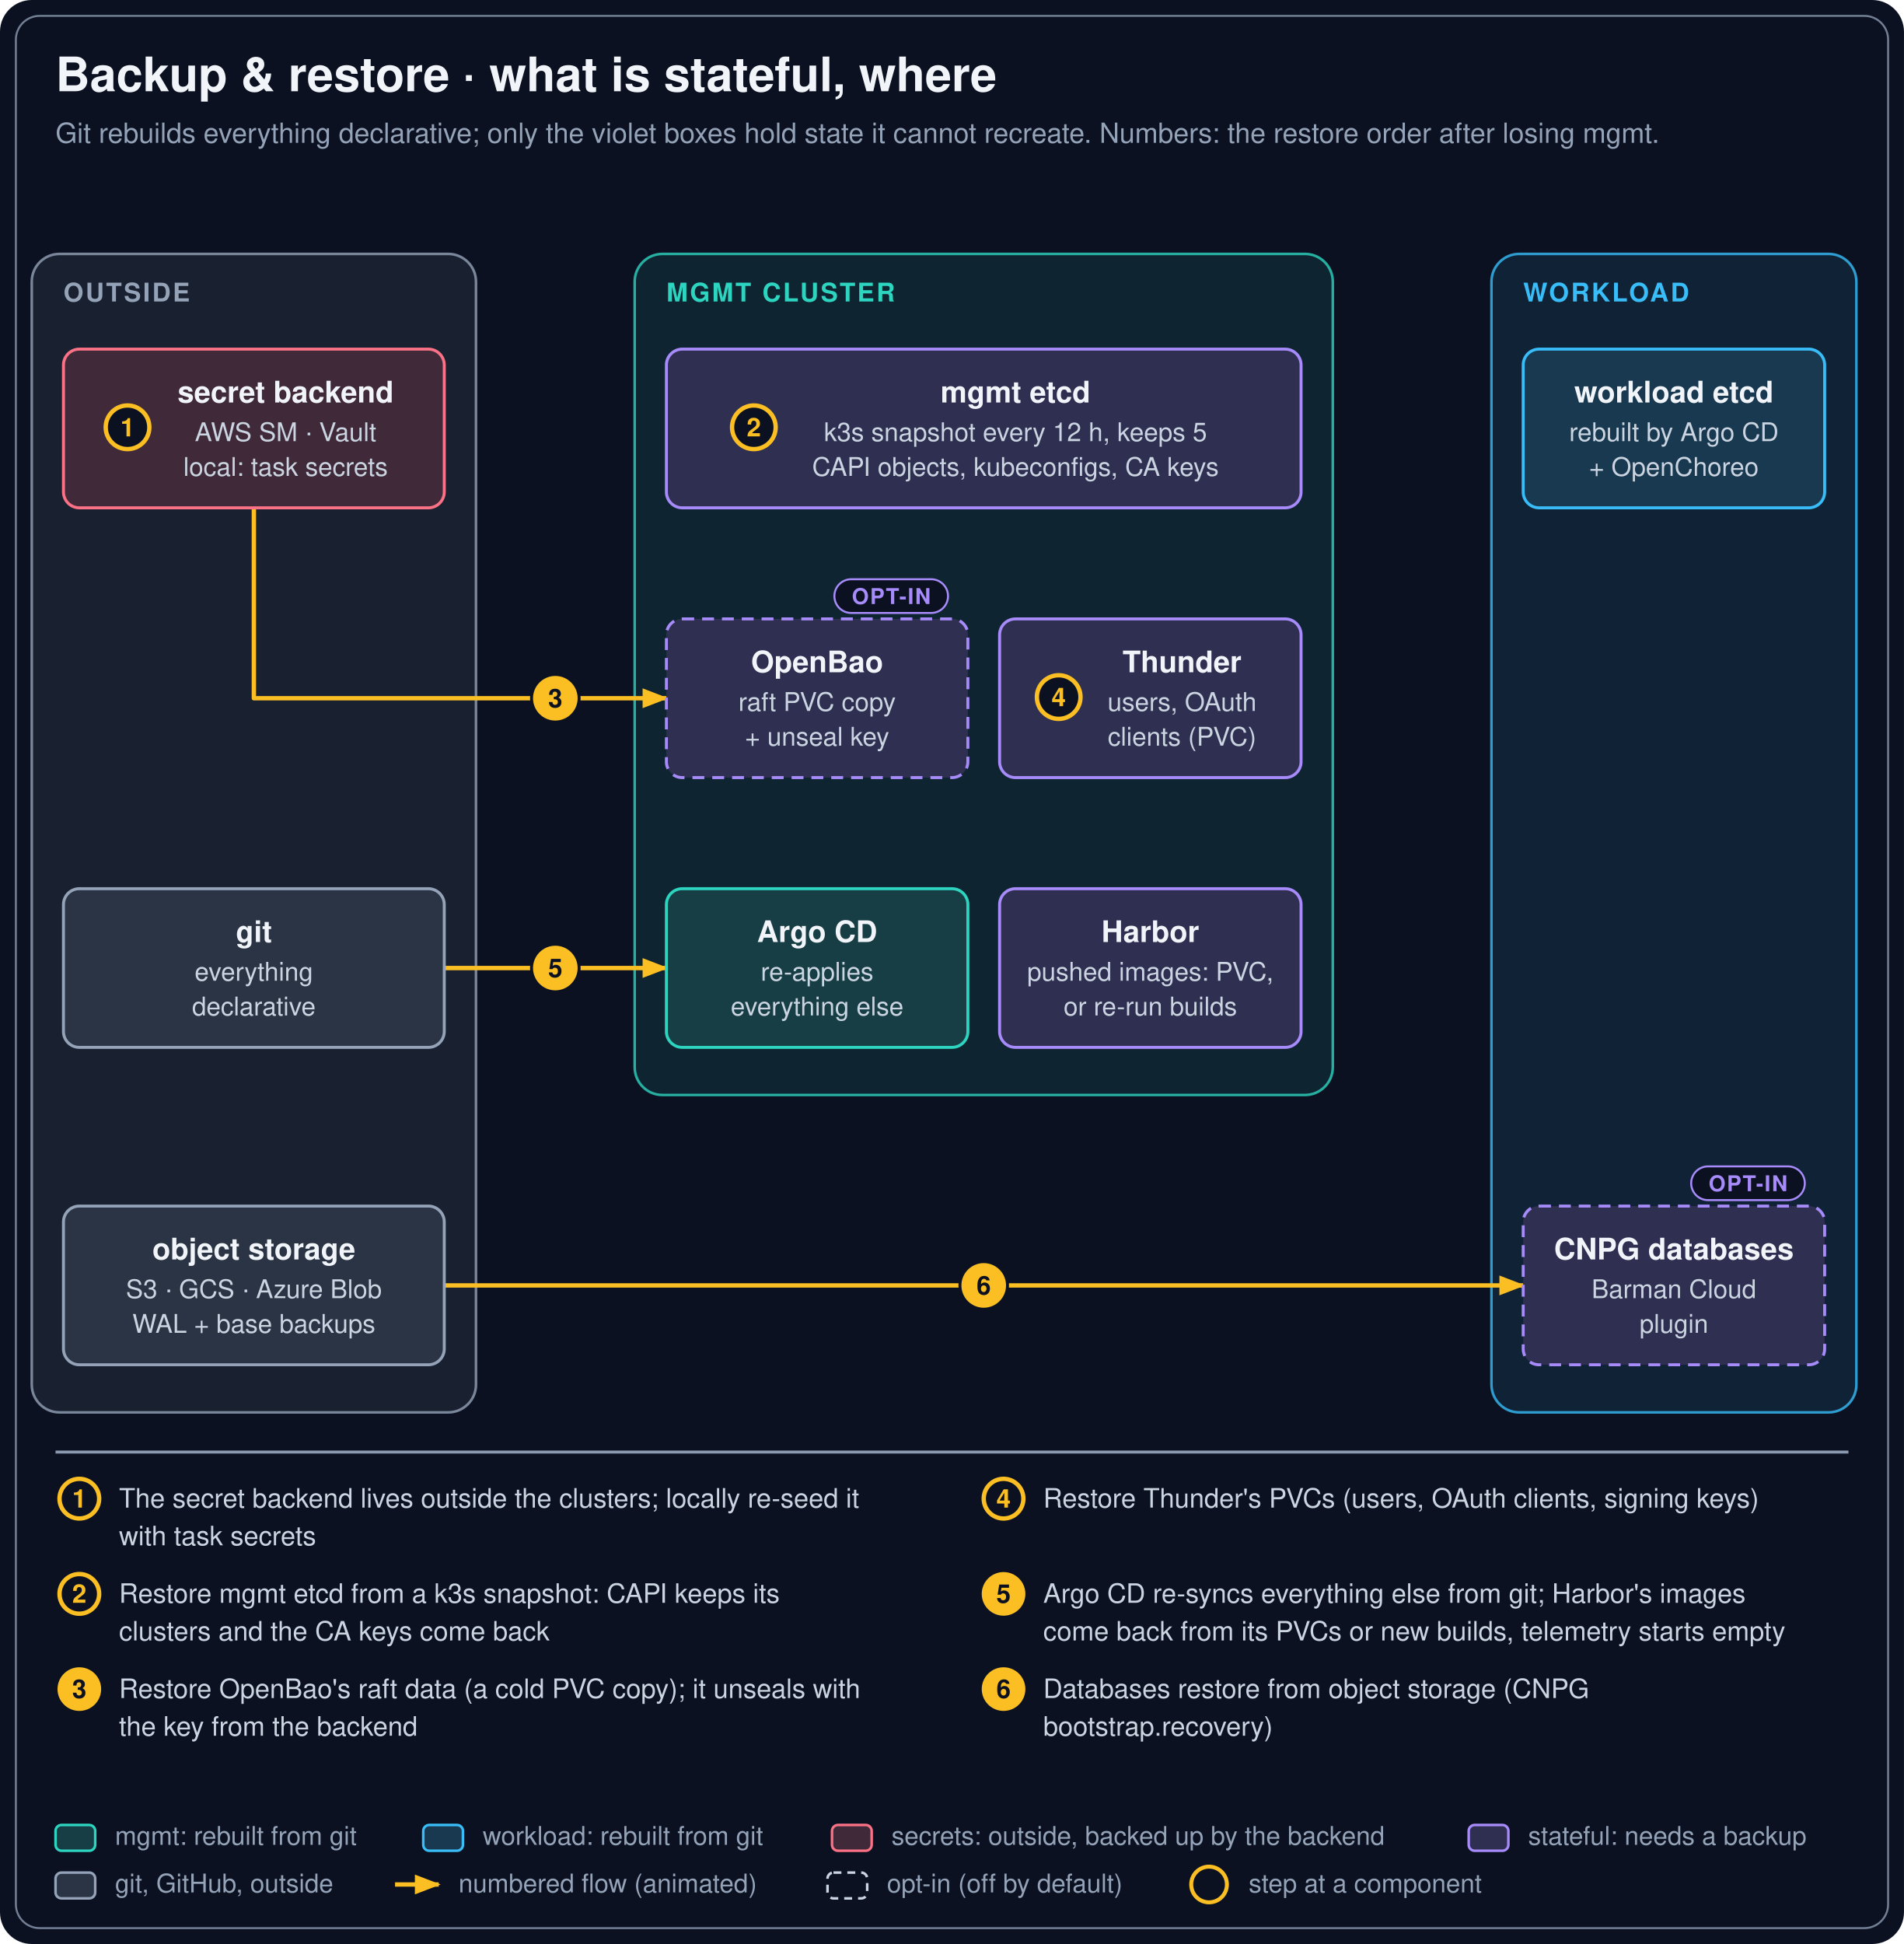
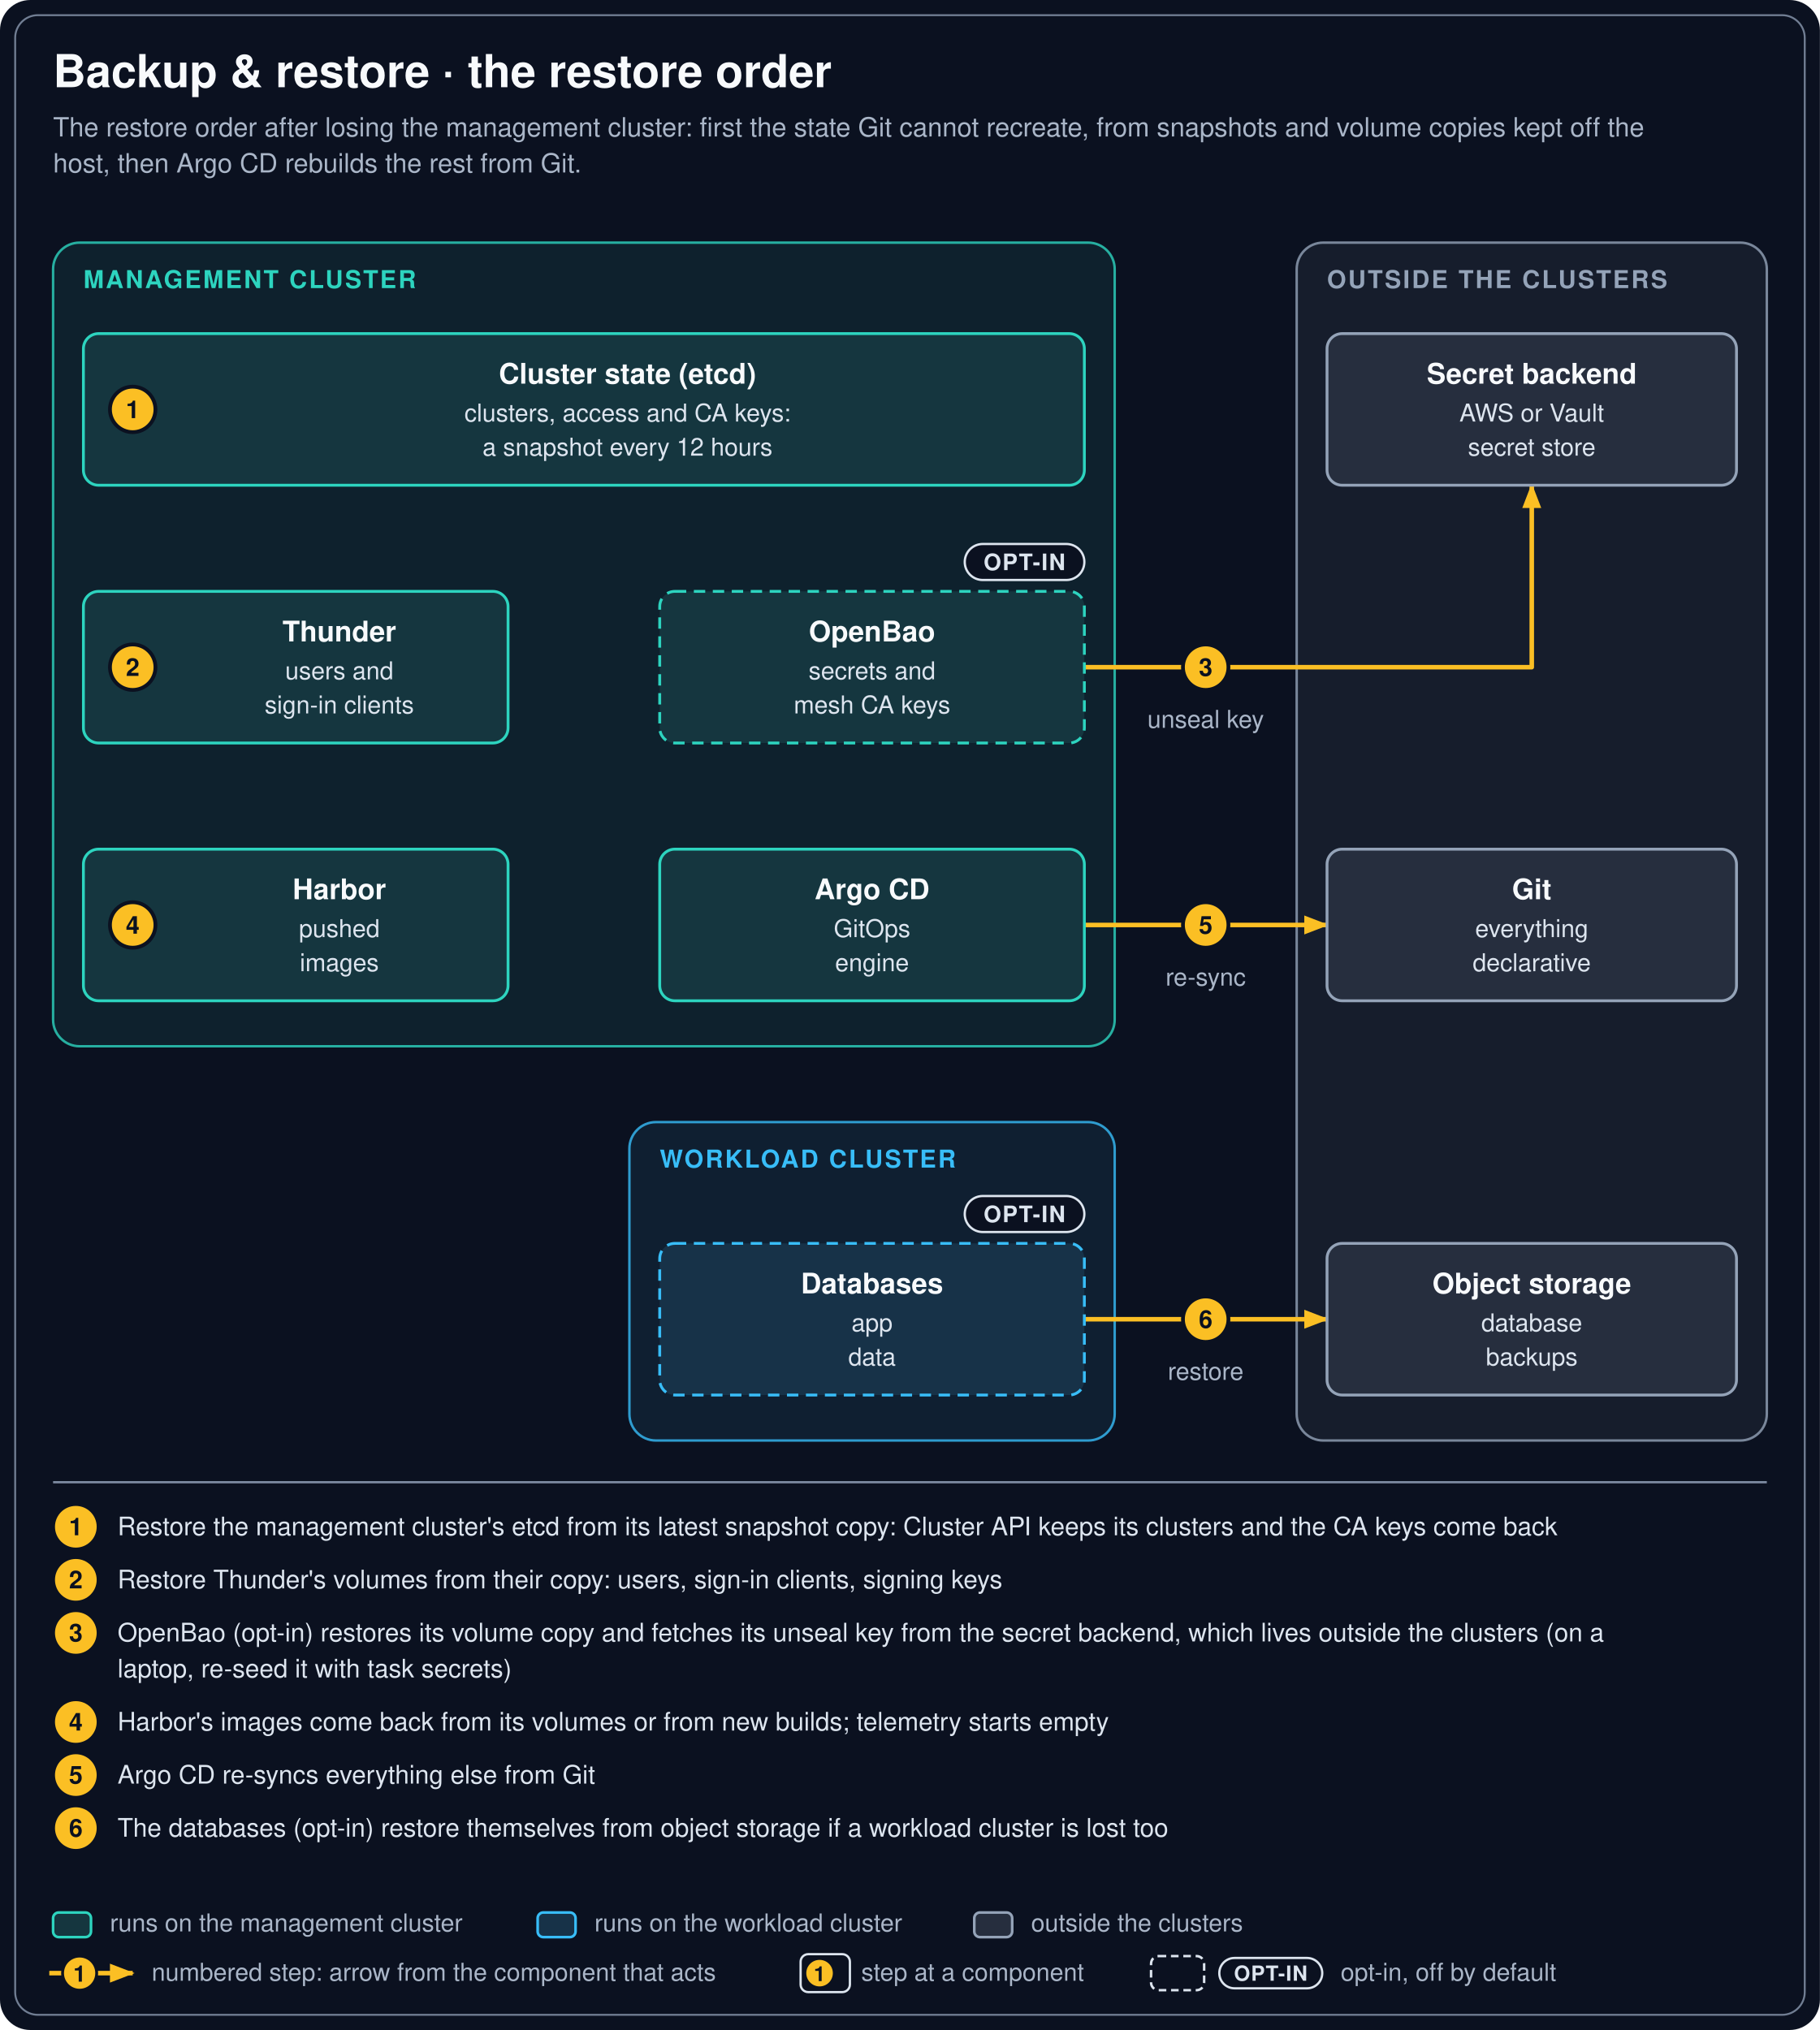
- <svg xmlns="http://www.w3.org/2000/svg" width="960" height="980" viewBox="0 0 960 980" role="img" aria-label="Backup &amp; restore · what is stateful, where">
-   <style>.s{font-family:'Segoe UI','Helvetica Neue',Helvetica,Arial,'Liberation Sans',sans-serif}.m{font-family:'JetBrains Mono',SFMono-Regular,Menlo,Consolas,'Liberation Mono',monospace}.fx{fill:none;stroke-width:3.2;stroke-linecap:round;stroke-dasharray:4 10;opacity:0;animation:fxdash .9s linear infinite,fxseq 9.10s linear infinite both}@keyframes fxdash{to{stroke-dashoffset:-14}}@keyframes fxseq{0%{opacity:0}3%{opacity:1}29.0%{opacity:1}34.0%{opacity:0}100%{opacity:0}}@media (prefers-reduced-motion:reduce){.fx{animation:none;opacity:0}}</style>
+ <svg xmlns="http://www.w3.org/2000/svg" width="960" height="1071" viewBox="0 0 960 1071" role="img" aria-label="Backup &amp; restore · the restore order">
+   <style>.s{font-family:'Segoe UI','Helvetica Neue',Helvetica,Arial,'Liberation Sans',sans-serif}.m{font-family:'JetBrains Mono',SFMono-Regular,Menlo,Consolas,'Liberation Mono',monospace}.fx{fill:none;stroke-width:3.4;stroke-linecap:round;stroke-dasharray:4 10;opacity:0;animation:fxdash .9s linear infinite,fxseq 9.10s linear infinite both}@keyframes fxdash{to{stroke-dashoffset:-14}}@keyframes fxseq{0%{opacity:0}3%{opacity:1}29.0%{opacity:1}34.0%{opacity:0}100%{opacity:0}}@media (prefers-reduced-motion:reduce){.fx{animation:none;opacity:0}}</style>
  <defs>
    <marker id="ahfbbf24" markerWidth="13" markerHeight="10" refX="12" refY="5" orient="auto" markerUnits="userSpaceOnUse">
      <path d="M0,0 L13,5 L0,10 z" fill="#fbbf24" />
    </marker>
+     <marker id="asfbbf24" markerWidth="13" markerHeight="10" refX="1" refY="5" orient="auto" markerUnits="userSpaceOnUse">
+       <path d="M13,0 L0,5 L13,10 z" fill="#fbbf24" />
+     </marker>
  </defs>
-   <rect width="960" height="980" rx="16" fill="#0b1120" />
-   <rect x="8" y="8" width="944" height="964" rx="12" fill="none" stroke="#8b9ab0" stroke-opacity=".8" />
-   <rect x="16" y="128" width="224" height="584" rx="14" fill="#19202f" stroke="#94a3b8" stroke-opacity=".8" stroke-width="1.3" />
-   <text class="s" x="32.0" y="152.0" font-size="13" fill="#94a3b8" font-weight="700" letter-spacing="1.0">OUTSIDE</text>
-   <rect x="320" y="128" width="352" height="424" rx="14" fill="#0e2430" stroke="#2dd4bf" stroke-opacity=".8" stroke-width="1.3" />
-   <text class="s" x="336.0" y="152.0" font-size="13" fill="#2dd4bf" font-weight="700" letter-spacing="1.0">MGMT CLUSTER</text>
-   <rect x="752" y="128" width="184" height="584" rx="14" fill="#102236" stroke="#38bdf8" stroke-opacity=".8" stroke-width="1.3" />
-   <text class="s" x="768.0" y="152.0" font-size="13" fill="#38bdf8" font-weight="700" letter-spacing="1.0">WORKLOAD</text>
-   <path d="M 128.0 256.0 L 128.0 352.0 L 336.0 352.0" fill="none" stroke="#fbbf24" stroke-width="2.2" stroke-linejoin="round" marker-end="url(#ahfbbf24)" />
-   <path d="M 224.0 488.0 L 336.0 488.0" fill="none" stroke="#fbbf24" stroke-width="2.2" stroke-linejoin="round" marker-end="url(#ahfbbf24)" />
-   <path d="M 224.0 648.0 L 768.0 648.0" fill="none" stroke="#fbbf24" stroke-width="2.2" stroke-linejoin="round" marker-end="url(#ahfbbf24)" />
-   <path class="fx" d="M 128.0 256.0 L 128.0 352.0 L 336.0 352.0" stroke="#fde5a7" style="animation-delay:0s,2.20s" />
-   <path class="fx" d="M 224.0 488.0 L 336.0 488.0" stroke="#fde5a7" style="animation-delay:0s,4.40s" />
-   <path class="fx" d="M 224.0 648.0 L 768.0 648.0" stroke="#fde5a7" style="animation-delay:0s,5.50s" />
-   <rect x="32" y="176" width="192" height="80" rx="8" fill="#402a3a" stroke="#fb7185" stroke-width="1.5" />
-   <text class="s" x="144.0" y="202.9" font-size="15" fill="#f1f5f9" font-weight="600" text-anchor="middle">secret backend</text>
-   <text class="s" x="144.0" y="222.4" font-size="13" fill="#cbd5e1" text-anchor="middle">AWS SM · Vault</text>
-   <text class="s" x="144.0" y="239.9" font-size="13" fill="#cbd5e1" text-anchor="middle">local: task secrets</text>
-   <rect x="32" y="448" width="192" height="80" rx="8" fill="#2b3444" stroke="#94a3b8" stroke-width="1.5" />
-   <text class="s" x="128.0" y="474.9" font-size="15" fill="#f1f5f9" font-weight="600" text-anchor="middle">git</text>
-   <text class="s" x="128.0" y="494.4" font-size="13" fill="#cbd5e1" text-anchor="middle">everything</text>
-   <text class="s" x="128.0" y="511.9" font-size="13" fill="#cbd5e1" text-anchor="middle">declarative</text>
-   <rect x="32" y="608" width="192" height="80" rx="8" fill="#2b3444" stroke="#94a3b8" stroke-width="1.5" />
-   <text class="s" x="128.0" y="634.9" font-size="15" fill="#f1f5f9" font-weight="600" text-anchor="middle">object storage</text>
-   <text class="s" x="128.0" y="654.4" font-size="13" fill="#cbd5e1" text-anchor="middle">S3 · GCS · Azure Blob</text>
-   <text class="s" x="128.0" y="671.9" font-size="13" fill="#cbd5e1" text-anchor="middle">WAL + base backups</text>
-   <rect x="336" y="176" width="320" height="80" rx="8" fill="#2f2f51" stroke="#a78bfa" stroke-width="1.5" />
-   <text class="s" x="512.0" y="202.9" font-size="15" fill="#f1f5f9" font-weight="600" text-anchor="middle">mgmt etcd</text>
-   <text class="s" x="512.0" y="222.4" font-size="13" fill="#cbd5e1" text-anchor="middle">k3s snapshot every 12 h, keeps 5</text>
-   <text class="s" x="512.0" y="239.9" font-size="13" fill="#cbd5e1" text-anchor="middle">CAPI objects, kubeconfigs, CA keys</text>
-   <rect x="336" y="312" width="152" height="80" rx="8" fill="#2f2f51" stroke="#a78bfa" stroke-width="1.5" stroke-dasharray="6 4" />
-   <text class="s" x="412.0" y="338.9" font-size="15" fill="#f1f5f9" font-weight="600" text-anchor="middle">OpenBao</text>
-   <text class="s" x="412.0" y="358.4" font-size="13" fill="#cbd5e1" text-anchor="middle">raft PVC copy</text>
-   <text class="s" x="412.0" y="375.9" font-size="13" fill="#cbd5e1" text-anchor="middle">+ unseal key</text>
-   <rect x="420.7" y="292" width="57.3" height="17" rx="8.5" fill="#0b1120" stroke="#a78bfa" stroke-width="1" />
-   <text class="s" x="449.4" y="304.5" font-size="11" font-weight="700" fill="#a78bfa" text-anchor="middle" letter-spacing="0.6">OPT-IN</text>
-   <rect x="504" y="312" width="152" height="80" rx="8" fill="#2f2f51" stroke="#a78bfa" stroke-width="1.5" />
-   <text class="s" x="596.0" y="338.9" font-size="15" fill="#f1f5f9" font-weight="600" text-anchor="middle">Thunder</text>
-   <text class="s" x="596.0" y="358.4" font-size="13" fill="#cbd5e1" text-anchor="middle">users, OAuth</text>
-   <text class="s" x="596.0" y="375.9" font-size="13" fill="#cbd5e1" text-anchor="middle">clients (PVC)</text>
-   <rect x="336" y="448" width="152" height="80" rx="8" fill="#173e45" stroke="#2dd4bf" stroke-width="1.5" />
-   <text class="s" x="412.0" y="474.9" font-size="15" fill="#f1f5f9" font-weight="600" text-anchor="middle">Argo CD</text>
-   <text class="s" x="412.0" y="494.4" font-size="13" fill="#cbd5e1" text-anchor="middle">re-applies</text>
-   <text class="s" x="412.0" y="511.9" font-size="13" fill="#cbd5e1" text-anchor="middle">everything else</text>
-   <rect x="504" y="448" width="152" height="80" rx="8" fill="#2f2f51" stroke="#a78bfa" stroke-width="1.5" />
-   <text class="s" x="580.0" y="474.9" font-size="15" fill="#f1f5f9" font-weight="600" text-anchor="middle">Harbor</text>
-   <text class="s" x="580.0" y="494.4" font-size="13" fill="#cbd5e1" text-anchor="middle">pushed images: PVC,</text>
-   <text class="s" x="580.0" y="511.9" font-size="13" fill="#cbd5e1" text-anchor="middle">or re-run builds</text>
-   <rect x="768" y="176" width="152" height="80" rx="8" fill="#193951" stroke="#38bdf8" stroke-width="1.5" />
-   <text class="s" x="844.0" y="202.9" font-size="15" fill="#f1f5f9" font-weight="600" text-anchor="middle">workload etcd</text>
-   <text class="s" x="844.0" y="222.4" font-size="13" fill="#cbd5e1" text-anchor="middle">rebuilt by Argo CD</text>
-   <text class="s" x="844.0" y="239.9" font-size="13" fill="#cbd5e1" text-anchor="middle">+ OpenChoreo</text>
-   <rect x="768" y="608" width="152" height="80" rx="8" fill="#2f2f51" stroke="#a78bfa" stroke-width="1.5" stroke-dasharray="6 4" />
-   <text class="s" x="844.0" y="634.9" font-size="15" fill="#f1f5f9" font-weight="600" text-anchor="middle">CNPG databases</text>
-   <text class="s" x="844.0" y="654.4" font-size="13" fill="#cbd5e1" text-anchor="middle">Barman Cloud</text>
-   <text class="s" x="844.0" y="671.9" font-size="13" fill="#cbd5e1" text-anchor="middle">plugin</text>
-   <rect x="852.7" y="588" width="57.3" height="17" rx="8.5" fill="#0b1120" stroke="#a78bfa" stroke-width="1" />
-   <text class="s" x="881.4" y="600.5" font-size="11" font-weight="700" fill="#a78bfa" text-anchor="middle" letter-spacing="0.6">OPT-IN</text>
-   <text class="s" x="28.0" y="46.0" font-size="24" fill="#f1f5f9" font-weight="700">Backup &amp; restore · what is stateful, where</text>
-   <text class="s" x="28.0" y="72.0" font-size="14" fill="#94a3b8">Git rebuilds everything declarative; only the violet boxes hold state it cannot recreate. Numbers: the restore order after losing mgmt.</text>
-   <circle cx="64.3" cy="215.4" r="11" fill="#0b1120" stroke="#fbbf24" stroke-width="2.2" />
-   <text class="s" x="64.3" y="220.0" font-size="13" font-weight="700" fill="#fbbf24" text-anchor="middle">1</text>
-   <circle cx="380.1" cy="215.4" r="11" fill="#0b1120" stroke="#fbbf24" stroke-width="2.2" />
-   <text class="s" x="380.1" y="220.0" font-size="13" font-weight="700" fill="#fbbf24" text-anchor="middle">2</text>
-   <circle cx="533.8" cy="351.4" r="11" fill="#0b1120" stroke="#fbbf24" stroke-width="2.2" />
-   <text class="s" x="533.8" y="356.0" font-size="13" font-weight="700" fill="#fbbf24" text-anchor="middle">4</text>
-   <circle cx="280.0" cy="352.0" r="12" fill="#fbbf24" stroke="#0b1120" stroke-width="1.5" />
-   <text class="s" x="280.0" y="356.6" font-size="13" font-weight="700" fill="#0b1120" text-anchor="middle">3</text>
-   <circle cx="280.0" cy="488.0" r="12" fill="#fbbf24" stroke="#0b1120" stroke-width="1.5" />
-   <text class="s" x="280.0" y="492.6" font-size="13" font-weight="700" fill="#0b1120" text-anchor="middle">5</text>
-   <circle cx="496.0" cy="648.0" r="12" fill="#fbbf24" stroke="#0b1120" stroke-width="1.5" />
-   <text class="s" x="496.0" y="652.6" font-size="13" font-weight="700" fill="#0b1120" text-anchor="middle">6</text>
-   <line x1="28" y1="732" x2="932" y2="732" stroke="#8b9ab0" stroke-width="1.5" />
-   <circle cx="40.0" cy="755.5" r="10" fill="#0b1120" stroke="#fbbf24" stroke-width="2.2" />
-   <text class="s" x="40.0" y="760" font-size="13" font-weight="700" fill="#fbbf24" text-anchor="middle">1</text>
-   <text class="s" x="60.0" y="760.0" font-size="13.5" fill="#cbd5e1">The secret backend lives outside the clusters; locally re-seed it</text>
-   <text class="s" x="60.0" y="779.0" font-size="13.5" fill="#cbd5e1">with task secrets</text>
-   <circle cx="506.0" cy="755.5" r="10" fill="#0b1120" stroke="#fbbf24" stroke-width="2.2" />
-   <text class="s" x="506.0" y="760" font-size="13" font-weight="700" fill="#fbbf24" text-anchor="middle">4</text>
-   <text class="s" x="526.0" y="760.0" font-size="13.5" fill="#cbd5e1">Restore Thunder's PVCs (users, OAuth clients, signing keys)</text>
-   <circle cx="40.0" cy="803.5" r="10" fill="#0b1120" stroke="#fbbf24" stroke-width="2.2" />
-   <text class="s" x="40.0" y="808" font-size="13" font-weight="700" fill="#fbbf24" text-anchor="middle">2</text>
-   <text class="s" x="60.0" y="808.0" font-size="13.5" fill="#cbd5e1">Restore mgmt etcd from a k3s snapshot: CAPI keeps its</text>
-   <text class="s" x="60.0" y="827.0" font-size="13.5" fill="#cbd5e1">clusters and the CA keys come back</text>
-   <circle cx="506.0" cy="803.5" r="11" fill="#fbbf24" />
-   <text class="s" x="506.0" y="808" font-size="13" font-weight="700" fill="#0b1120" text-anchor="middle">5</text>
-   <text class="s" x="526.0" y="808.0" font-size="13.5" fill="#cbd5e1">Argo CD re-syncs everything else from git; Harbor's images</text>
-   <text class="s" x="526.0" y="827.0" font-size="13.5" fill="#cbd5e1">come back from its PVCs or new builds, telemetry starts empty</text>
-   <circle cx="40.0" cy="851.5" r="11" fill="#fbbf24" />
-   <text class="s" x="40.0" y="856" font-size="13" font-weight="700" fill="#0b1120" text-anchor="middle">3</text>
-   <text class="s" x="60.0" y="856.0" font-size="13.5" fill="#cbd5e1">Restore OpenBao's raft data (a cold PVC copy); it unseals with</text>
-   <text class="s" x="60.0" y="875.0" font-size="13.5" fill="#cbd5e1">the key from the backend</text>
-   <circle cx="506.0" cy="851.5" r="11" fill="#fbbf24" />
-   <text class="s" x="506.0" y="856" font-size="13" font-weight="700" fill="#0b1120" text-anchor="middle">6</text>
-   <text class="s" x="526.0" y="856.0" font-size="13.5" fill="#cbd5e1">Databases restore from object storage (CNPG</text>
-   <text class="s" x="526.0" y="875.0" font-size="13.5" fill="#cbd5e1">bootstrap.recovery)</text>
-   <rect x="28" y="920" width="20" height="13" rx="3" fill="#173e45" stroke="#2dd4bf" stroke-width="1.3" />
-   <text class="s" x="58.0" y="930.0" font-size="13" fill="#94a3b8">mgmt: rebuilt from git</text>
-   <rect x="213.408" y="920" width="20" height="13" rx="3" fill="#193951" stroke="#38bdf8" stroke-width="1.3" />
-   <text class="s" x="243.4" y="930.0" font-size="13" fill="#94a3b8">workload: rebuilt from git</text>
-   <rect x="419.5" y="920" width="20" height="13" rx="3" fill="#402a3a" stroke="#fb7185" stroke-width="1.3" />
-   <text class="s" x="449.5" y="930.0" font-size="13" fill="#94a3b8">secrets: outside, backed up by the backend</text>
-   <rect x="740.53" y="920" width="20" height="13" rx="3" fill="#2f2f51" stroke="#a78bfa" stroke-width="1.3" />
-   <text class="s" x="770.5" y="930.0" font-size="13" fill="#94a3b8">stateful: needs a backup</text>
-   <rect x="28" y="944" width="20" height="13" rx="3" fill="#2b3444" stroke="#94a3b8" stroke-width="1.3" />
-   <text class="s" x="58.0" y="954.0" font-size="13" fill="#94a3b8">git, GitHub, outside</text>
-   <path d="M 199.185 950 L 221.185 950" stroke="#fbbf24" stroke-width="2.2" marker-end="url(#ahfbbf24)" />
-   <path class="fx" d="M 199.185 950 L 221.185 950" stroke="#fde5a7" style="animation-delay:0s,0.00s" />
-   <text class="s" x="231.2" y="954.0" font-size="13" fill="#94a3b8">numbered flow (animated)</text>
-   <rect x="417.24" y="944" width="20" height="13" rx="3" fill="none" stroke="#cbd5e1" stroke-width="1.3" stroke-dasharray="4 3" />
-   <text class="s" x="447.2" y="954.0" font-size="13" fill="#94a3b8">opt-in (off by default)</text>
-   <circle cx="609.616" cy="950" r="9" fill="#0b1120" stroke="#fbbf24" stroke-width="2" />
-   <text class="s" x="629.6" y="954.0" font-size="13" fill="#94a3b8">step at a component</text>
+   <rect width="960" height="1071" rx="16" fill="#0b1120" />
+   <rect x="8" y="8" width="944" height="1055" rx="12" fill="none" stroke="#8b9ab0" stroke-opacity=".8" />
+   <rect x="28" y="128" width="560" height="424" rx="14" fill="#0e212d" stroke="#2dd4bf" stroke-opacity=".8" stroke-width="1.3" />
+   <text class="s" x="44.0" y="152.0" font-size="13" fill="#2dd4bf" font-weight="700" letter-spacing="1.0">MANAGEMENT CLUSTER</text>
+   <rect x="332" y="592" width="256" height="168" rx="14" fill="#0f1f31" stroke="#38bdf8" stroke-opacity=".8" stroke-width="1.3" />
+   <text class="s" x="348.0" y="616.0" font-size="13" fill="#38bdf8" font-weight="700" letter-spacing="1.0">WORKLOAD CLUSTER</text>
+   <rect x="684" y="128" width="248" height="632" rx="14" fill="#161d2c" stroke="#94a3b8" stroke-opacity=".8" stroke-width="1.3" />
+   <text class="s" x="700.0" y="152.0" font-size="13" fill="#94a3b8" font-weight="700" letter-spacing="1.0">OUTSIDE THE CLUSTERS</text>
+   <path d="M 572.0 352.0 L 808.0 352.0 L 808.0 256.0" fill="none" stroke="#fbbf24" stroke-width="2.4" stroke-linejoin="round" marker-end="url(#ahfbbf24)" />
+   <path d="M 572.0 488.0 L 700.0 488.0" fill="none" stroke="#fbbf24" stroke-width="2.4" stroke-linejoin="round" marker-end="url(#ahfbbf24)" />
+   <path d="M 572.0 696.0 L 700.0 696.0" fill="none" stroke="#fbbf24" stroke-width="2.4" stroke-linejoin="round" marker-end="url(#ahfbbf24)" />
+   <path class="fx" d="M 572.0 352.0 L 808.0 352.0 L 808.0 256.0" stroke="#fde5a7" style="animation-delay:0s,2.20s" />
+   <path class="fx" d="M 572.0 488.0 L 700.0 488.0" stroke="#fde5a7" style="animation-delay:0s,4.40s" />
+   <path class="fx" d="M 572.0 696.0 L 700.0 696.0" stroke="#fde5a7" style="animation-delay:0s,5.50s" />
+   <rect x="44" y="176" width="528" height="80" rx="8" fill="#15363f" stroke="#2dd4bf" stroke-width="1.5" />
+   <text class="s" x="331.0" y="202.4" font-size="15" fill="#f8fafc" font-weight="600" text-anchor="middle">Cluster state (etcd)</text>
+   <text class="s" x="331.0" y="222.4" font-size="13" fill="#dde5ef" text-anchor="middle">clusters, access and CA keys:</text>
+   <text class="s" x="331.0" y="240.4" font-size="13" fill="#dde5ef" text-anchor="middle">a snapshot every 12 hours</text>
+   <rect x="700" y="176" width="216" height="80" rx="8" fill="#262e3e" stroke="#94a3b8" stroke-width="1.5" />
+   <text class="s" x="808.0" y="202.4" font-size="15" fill="#f8fafc" font-weight="600" text-anchor="middle">Secret backend</text>
+   <text class="s" x="808.0" y="222.4" font-size="13" fill="#dde5ef" text-anchor="middle">AWS or Vault</text>
+   <text class="s" x="808.0" y="240.4" font-size="13" fill="#dde5ef" text-anchor="middle">secret store</text>
+   <rect x="44" y="312" width="224" height="80" rx="8" fill="#15363f" stroke="#2dd4bf" stroke-width="1.5" />
+   <text class="s" x="179.0" y="338.4" font-size="15" fill="#f8fafc" font-weight="600" text-anchor="middle">Thunder</text>
+   <text class="s" x="179.0" y="358.4" font-size="13" fill="#dde5ef" text-anchor="middle">users and</text>
+   <text class="s" x="179.0" y="376.4" font-size="13" fill="#dde5ef" text-anchor="middle">sign-in clients</text>
+   <rect x="348" y="312" width="224" height="80" rx="8" fill="#15363f" stroke="#2dd4bf" stroke-width="1.5" stroke-dasharray="6 4" />
+   <text class="s" x="460.0" y="338.4" font-size="15" fill="#f8fafc" font-weight="600" text-anchor="middle">OpenBao</text>
+   <text class="s" x="460.0" y="358.4" font-size="13" fill="#dde5ef" text-anchor="middle">secrets and</text>
+   <text class="s" x="460.0" y="376.4" font-size="13" fill="#dde5ef" text-anchor="middle">mesh CA keys</text>
+   <rect x="508.9" y="287" width="63.1" height="19" rx="9.5" fill="#0b1120" stroke="#dde5ef" stroke-width="1.2" />
+   <text class="s" x="540.4" y="300.8" font-size="12" font-weight="700" fill="#dde5ef" text-anchor="middle" letter-spacing="0.6">OPT-IN</text>
+   <rect x="44" y="448" width="224" height="80" rx="8" fill="#15363f" stroke="#2dd4bf" stroke-width="1.5" />
+   <text class="s" x="179.0" y="474.4" font-size="15" fill="#f8fafc" font-weight="600" text-anchor="middle">Harbor</text>
+   <text class="s" x="179.0" y="494.4" font-size="13" fill="#dde5ef" text-anchor="middle">pushed</text>
+   <text class="s" x="179.0" y="512.4" font-size="13" fill="#dde5ef" text-anchor="middle">images</text>
+   <rect x="348" y="448" width="224" height="80" rx="8" fill="#15363f" stroke="#2dd4bf" stroke-width="1.5" />
+   <text class="s" x="460.0" y="474.4" font-size="15" fill="#f8fafc" font-weight="600" text-anchor="middle">Argo CD</text>
+   <text class="s" x="460.0" y="494.4" font-size="13" fill="#dde5ef" text-anchor="middle">GitOps</text>
+   <text class="s" x="460.0" y="512.4" font-size="13" fill="#dde5ef" text-anchor="middle">engine</text>
+   <rect x="700" y="448" width="216" height="80" rx="8" fill="#262e3e" stroke="#94a3b8" stroke-width="1.5" />
+   <text class="s" x="808.0" y="474.4" font-size="15" fill="#f8fafc" font-weight="600" text-anchor="middle">Git</text>
+   <text class="s" x="808.0" y="494.4" font-size="13" fill="#dde5ef" text-anchor="middle">everything</text>
+   <text class="s" x="808.0" y="512.4" font-size="13" fill="#dde5ef" text-anchor="middle">declarative</text>
+   <rect x="348" y="656" width="224" height="80" rx="8" fill="#173248" stroke="#38bdf8" stroke-width="1.5" stroke-dasharray="6 4" />
+   <text class="s" x="460.0" y="682.4" font-size="15" fill="#f8fafc" font-weight="600" text-anchor="middle">Databases</text>
+   <text class="s" x="460.0" y="702.4" font-size="13" fill="#dde5ef" text-anchor="middle">app</text>
+   <text class="s" x="460.0" y="720.4" font-size="13" fill="#dde5ef" text-anchor="middle">data</text>
+   <rect x="508.9" y="631" width="63.1" height="19" rx="9.5" fill="#0b1120" stroke="#dde5ef" stroke-width="1.2" />
+   <text class="s" x="540.4" y="644.8" font-size="12" font-weight="700" fill="#dde5ef" text-anchor="middle" letter-spacing="0.6">OPT-IN</text>
+   <rect x="700" y="656" width="216" height="80" rx="8" fill="#262e3e" stroke="#94a3b8" stroke-width="1.5" />
+   <text class="s" x="808.0" y="682.4" font-size="15" fill="#f8fafc" font-weight="600" text-anchor="middle">Object storage</text>
+   <text class="s" x="808.0" y="702.4" font-size="13" fill="#dde5ef" text-anchor="middle">database</text>
+   <text class="s" x="808.0" y="720.4" font-size="13" fill="#dde5ef" text-anchor="middle">backups</text>
+   <text class="s" x="28.0" y="46.0" font-size="24" fill="#f8fafc" font-weight="700">Backup &amp; restore · the restore order</text>
+   <text class="s" x="28.0" y="72.0" font-size="14" fill="#aab6c8">The restore order after losing the management cluster: first the state Git cannot recreate, from snapshots and volume copies kept off the</text>
+   <text class="s" x="28.0" y="91.0" font-size="14" fill="#aab6c8">host, then Argo CD rebuilds the rest from Git.</text>
+   <circle cx="70.0" cy="216.0" r="12" fill="#fbbf24" stroke="#0b1120" stroke-width="2" />
+   <text class="s" x="70.0" y="220.6" font-size="13" font-weight="700" fill="#0b1120" text-anchor="middle">1</text>
+   <circle cx="70.0" cy="352.0" r="12" fill="#fbbf24" stroke="#0b1120" stroke-width="2" />
+   <text class="s" x="70.0" y="356.6" font-size="13" font-weight="700" fill="#0b1120" text-anchor="middle">2</text>
+   <circle cx="70.0" cy="488.0" r="12" fill="#fbbf24" stroke="#0b1120" stroke-width="2" />
+   <text class="s" x="70.0" y="492.6" font-size="13" font-weight="700" fill="#0b1120" text-anchor="middle">4</text>
+   <rect x="599.1" y="370.0" width="73.9" height="20.0" rx="3" fill="#0b1120" />
+   <text class="s" x="636.0" y="384.0" font-size="13" fill="#aab6c8" text-anchor="middle">unseal key</text>
+   <circle cx="636.0" cy="352.0" r="12" fill="#fbbf24" stroke="#0b1120" stroke-width="2" />
+   <text class="s" x="636.0" y="356.6" font-size="13" font-weight="700" fill="#0b1120" text-anchor="middle">3</text>
+   <rect x="609.4" y="506.0" width="53.2" height="20.0" rx="3" fill="#0b1120" />
+   <text class="s" x="636.0" y="520.0" font-size="13" fill="#aab6c8" text-anchor="middle">re-sync</text>
+   <circle cx="636.0" cy="488.0" r="12" fill="#fbbf24" stroke="#0b1120" stroke-width="2" />
+   <text class="s" x="636.0" y="492.6" font-size="13" font-weight="700" fill="#0b1120" text-anchor="middle">5</text>
+   <rect x="610.6" y="714.0" width="50.9" height="20.0" rx="3" fill="#0b1120" />
+   <text class="s" x="636.0" y="728.0" font-size="13" fill="#aab6c8" text-anchor="middle">restore</text>
+   <circle cx="636.0" cy="696.0" r="12" fill="#fbbf24" stroke="#0b1120" stroke-width="2" />
+   <text class="s" x="636.0" y="700.6" font-size="13" font-weight="700" fill="#0b1120" text-anchor="middle">6</text>
+   <line x1="28" y1="782" x2="932" y2="782" stroke="#7c8aa0" stroke-width="1.2" />
+   <circle cx="40" cy="805.5" r="11" fill="#fbbf24" />
+   <text class="s" x="40" y="810" font-size="13" font-weight="700" fill="#0b1120" text-anchor="middle">1</text>
+   <text class="s" x="62.0" y="810.0" font-size="13.5" fill="#dde5ef">Restore the management cluster's etcd from its latest snapshot copy: Cluster API keeps its clusters and the CA keys come back</text>
+   <circle cx="40" cy="833.5" r="11" fill="#fbbf24" />
+   <text class="s" x="40" y="838" font-size="13" font-weight="700" fill="#0b1120" text-anchor="middle">2</text>
+   <text class="s" x="62.0" y="838.0" font-size="13.5" fill="#dde5ef">Restore Thunder's volumes from their copy: users, sign-in clients, signing keys</text>
+   <circle cx="40" cy="861.5" r="11" fill="#fbbf24" />
+   <text class="s" x="40" y="866" font-size="13" font-weight="700" fill="#0b1120" text-anchor="middle">3</text>
+   <text class="s" x="62.0" y="866.0" font-size="13.5" fill="#dde5ef">OpenBao (opt-in) restores its volume copy and fetches its unseal key from the secret backend, which lives outside the clusters (on a</text>
+   <text class="s" x="62.0" y="885.0" font-size="13.5" fill="#dde5ef">laptop, re-seed it with task secrets)</text>
+   <circle cx="40" cy="908.5" r="11" fill="#fbbf24" />
+   <text class="s" x="40" y="913" font-size="13" font-weight="700" fill="#0b1120" text-anchor="middle">4</text>
+   <text class="s" x="62.0" y="913.0" font-size="13.5" fill="#dde5ef">Harbor's images come back from its volumes or from new builds; telemetry starts empty</text>
+   <circle cx="40" cy="936.5" r="11" fill="#fbbf24" />
+   <text class="s" x="40" y="941" font-size="13" font-weight="700" fill="#0b1120" text-anchor="middle">5</text>
+   <text class="s" x="62.0" y="941.0" font-size="13.5" fill="#dde5ef">Argo CD re-syncs everything else from Git</text>
+   <circle cx="40" cy="964.5" r="11" fill="#fbbf24" />
+   <text class="s" x="40" y="969" font-size="13" font-weight="700" fill="#0b1120" text-anchor="middle">6</text>
+   <text class="s" x="62.0" y="969.0" font-size="13.5" fill="#dde5ef">The databases (opt-in) restore themselves from object storage if a workload cluster is lost too</text>
+   <rect x="28" y="1009" width="20" height="13" rx="3" fill="#15363f" stroke="#2dd4bf" stroke-width="1.4" />
+   <text class="s" x="58.0" y="1019.0" font-size="13" fill="#aab6c8">runs on the management cluster</text>
+   <rect x="283.605" y="1009" width="20" height="13" rx="3" fill="#173248" stroke="#38bdf8" stroke-width="1.4" />
+   <text class="s" x="313.6" y="1019.0" font-size="13" fill="#aab6c8">runs on the workload cluster</text>
+   <rect x="513.924" y="1009" width="20" height="13" rx="3" fill="#262e3e" stroke="#94a3b8" stroke-width="1.4" />
+   <text class="s" x="543.9" y="1019.0" font-size="13" fill="#aab6c8">outside the clusters</text>
+   <path d="M 26 1041 L 70 1041" stroke="#fbbf24" stroke-width="2.4" marker-end="url(#ahfbbf24)" />
+   <circle cx="42" cy="1041" r="9" fill="#fbbf24" stroke="#0b1120" stroke-width="1.5" />
+   <text class="s" x="42" y="1045.5" font-size="12" font-weight="700" fill="#0b1120" text-anchor="middle">1</text>
+   <text class="s" x="80.0" y="1045.0" font-size="13" fill="#aab6c8">numbered step: arrow from the component that acts</text>
+   <rect x="422.32" y="1031" width="26" height="20" rx="4" fill="none" stroke="#dde5ef" stroke-width="1.2" />
+   <circle cx="432.32" cy="1041" r="7" fill="#fbbf24" />
+   <text class="s" x="432.32" y="1045.2" font-size="11" font-weight="700" fill="#0b1120" text-anchor="middle">1</text>
+   <text class="s" x="454.3" y="1045.0" font-size="13" fill="#aab6c8">step at a component</text>
+   <g>
+     <rect x="607.18" y="1032" width="28" height="18" rx="4" fill="none" stroke="#dde5ef" stroke-width="1.3" stroke-dasharray="4 2.5" />
+     <rect x="643.18" y="1033" width="54.3" height="16" rx="8" fill="none" stroke="#dde5ef" stroke-width="1.2" />
+     <text class="s" x="670.3" y="1045" font-size="11" font-weight="700" fill="#dde5ef" text-anchor="middle" letter-spacing="0.4">OPT-IN</text>
+   </g>
+   <text class="s" x="707.2" y="1045.0" font-size="13" fill="#aab6c8">opt-in, off by default</text>
</svg>
